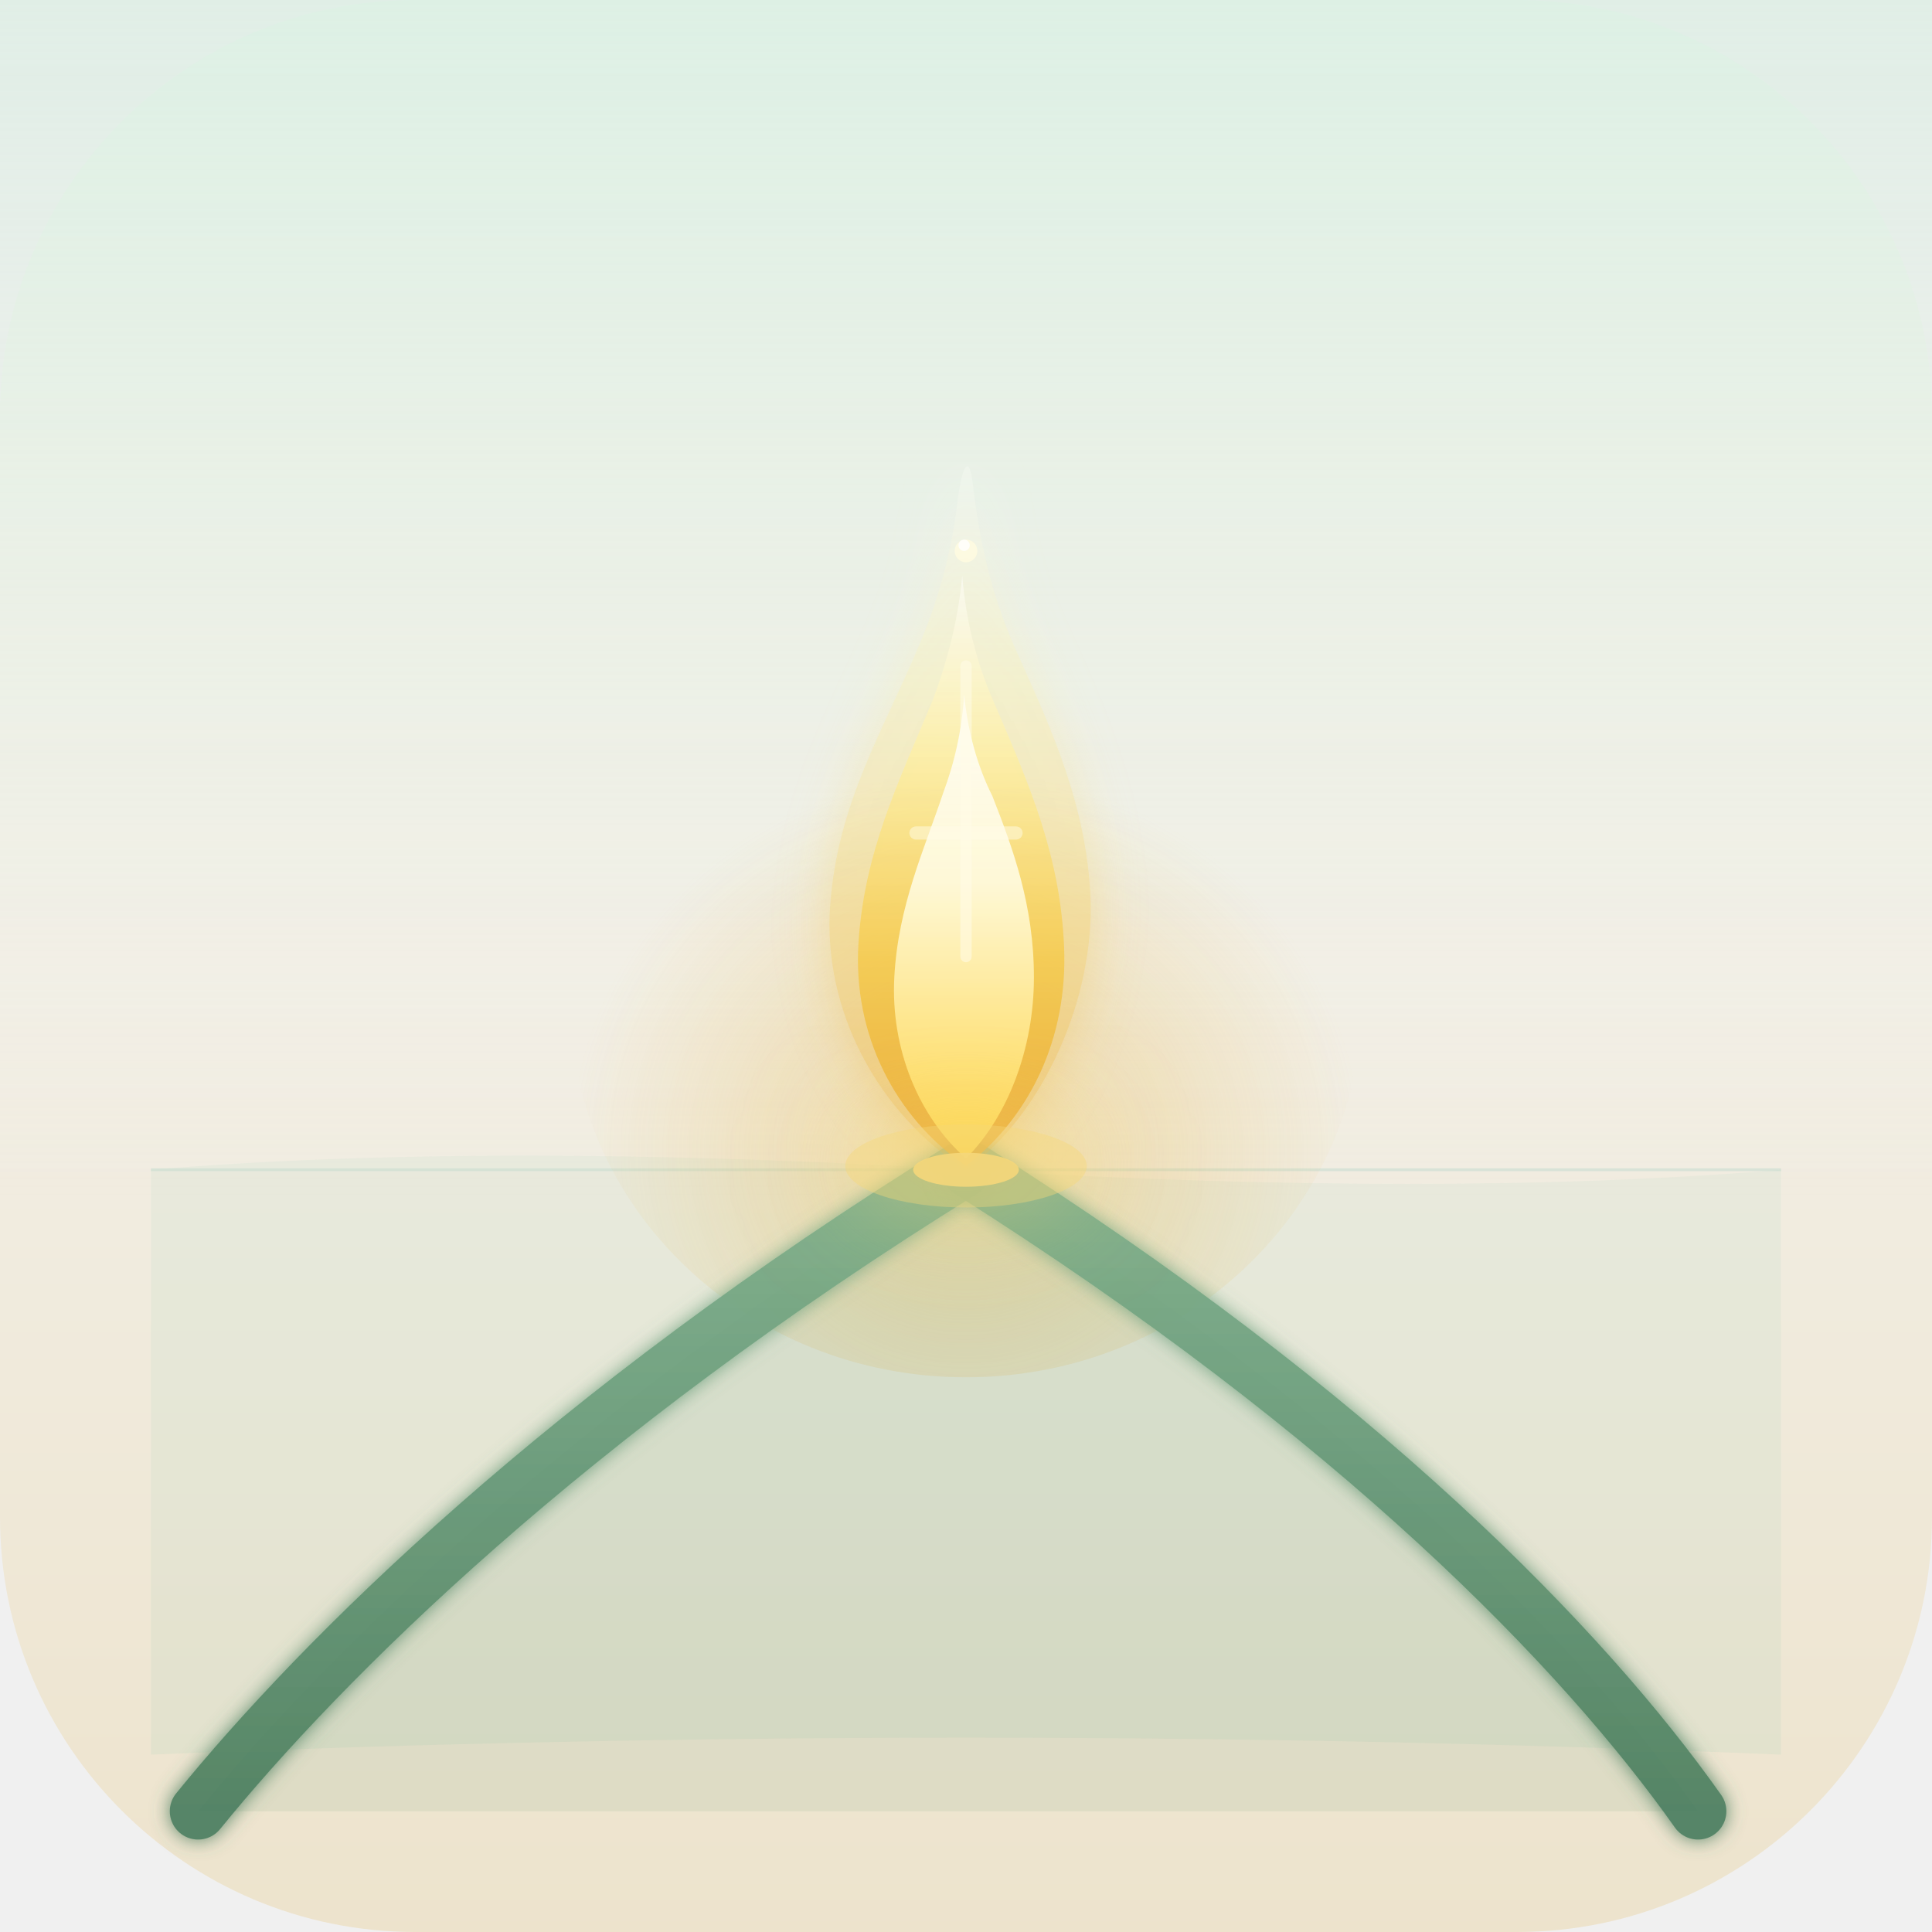
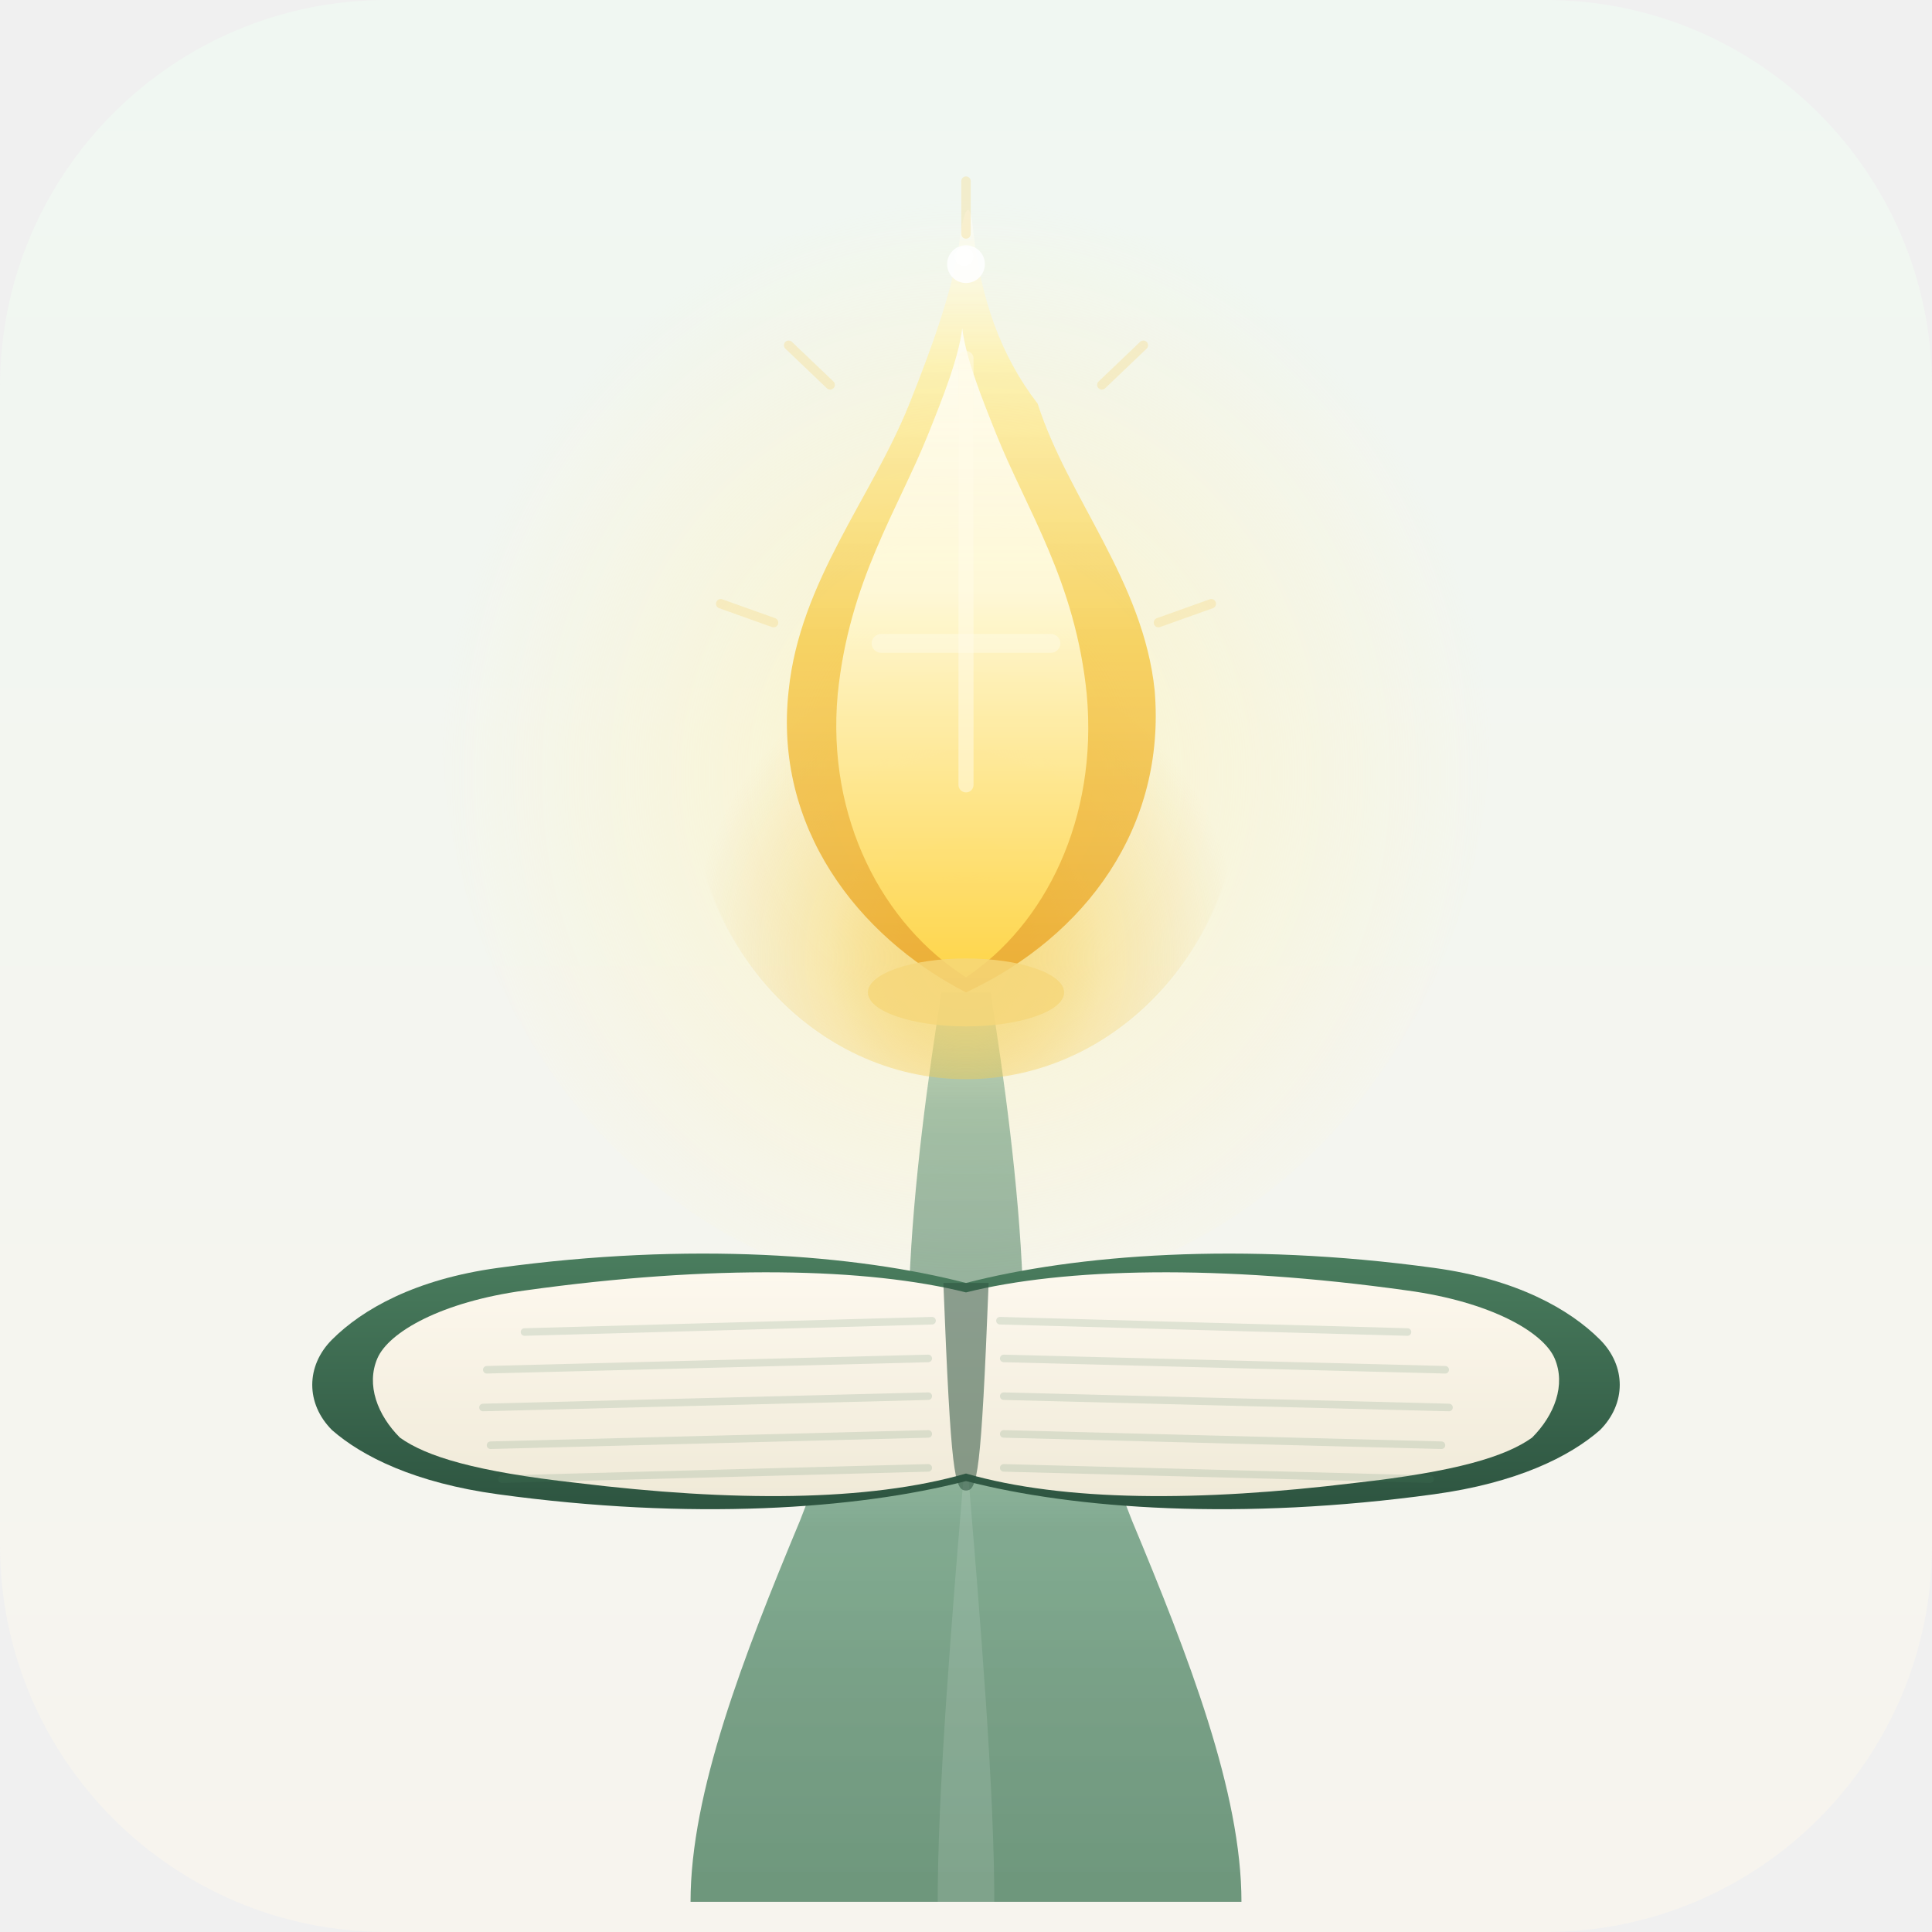
<svg xmlns="http://www.w3.org/2000/svg" width="1024" height="1024" viewBox="0 0 1024 1024">
  <defs>
-     <linearGradient id="bgMain" x1="0%" y1="0%" x2="0%" y2="100%">
-       <stop offset="0%" stop-color="#E8F5EC" />
-       <stop offset="50%" stop-color="#F2EFE6" />
-       <stop offset="100%" stop-color="#EDE3CC" />
+     <linearGradient id="bg" x1="0%" y1="0%" x2="0%" y2="100%">
+       <stop offset="0%" stop-color="#F0F7F2" />
+       <stop offset="100%" stop-color="#F7F4EE" />
    </linearGradient>
-     <linearGradient id="skyLayer" x1="0%" y1="0%" x2="0%" y2="100%">
-       <stop offset="0%" stop-color="#D6EDE0" stop-opacity="0.6" />
-       <stop offset="100%" stop-color="#F2EFE6" stop-opacity="0" />
+     <linearGradient id="road" x1="0%" y1="100%" x2="0%" y2="0%">
+       <stop offset="0%" stop-color="#4A7D5E" stop-opacity="0.9" />
+       <stop offset="60%" stop-color="#5A9070" stop-opacity="0.85" />
+       <stop offset="100%" stop-color="#7BAE8A" stop-opacity="0.6" />
    </linearGradient>
-     <linearGradient id="flameGrad" x1="0%" y1="100%" x2="0%" y2="0%">
+     <linearGradient id="book" x1="0%" y1="0%" x2="0%" y2="100%">
+       <stop offset="0%" stop-color="#4A7D5E" />
+       <stop offset="100%" stop-color="#2D5440" />
+     </linearGradient>
+     <linearGradient id="pages" x1="0%" y1="0%" x2="0%" y2="100%">
+       <stop offset="0%" stop-color="#FDF8EE" />
+       <stop offset="100%" stop-color="#F0EAD8" />
+     </linearGradient>
+     <linearGradient id="flame" x1="0%" y1="100%" x2="0%" y2="0%">
      <stop offset="0%" stop-color="#E8A020" stop-opacity="1" />
-       <stop offset="35%" stop-color="#F5C842" stop-opacity="1" />
-       <stop offset="70%" stop-color="#FFF0A0" stop-opacity="0.95" />
+       <stop offset="45%" stop-color="#F5C842" stop-opacity="1" />
+       <stop offset="80%" stop-color="#FFF0A0" stop-opacity="0.95" />
      <stop offset="100%" stop-color="#FFFFFF" stop-opacity="0.7" />
    </linearGradient>
-     <linearGradient id="flameCoreGrad" x1="0%" y1="100%" x2="0%" y2="0%">
-       <stop offset="0%" stop-color="#FFD84A" stop-opacity="1" />
-       <stop offset="60%" stop-color="#FFFBE0" stop-opacity="1" />
-       <stop offset="100%" stop-color="#FFFFFF" stop-opacity="0.9" />
+     <linearGradient id="flameCore" x1="0%" y1="100%" x2="0%" y2="0%">
+       <stop offset="0%" stop-color="#FFD84A" />
+       <stop offset="60%" stop-color="#FFFBE0" />
+       <stop offset="100%" stop-color="#FFFFFF" stop-opacity="0.85" />
    </linearGradient>
-     <radialGradient id="flameGlow" cx="50%" cy="70%" r="50%">
+     <radialGradient id="glow" cx="50%" cy="80%" r="50%">
      <stop offset="0%" stop-color="#F5D77A" stop-opacity="0.9" />
-       <stop offset="45%" stop-color="#E8B84B" stop-opacity="0.45" />
+       <stop offset="50%" stop-color="#F5C842" stop-opacity="0.3" />
      <stop offset="100%" stop-color="#E8B84B" stop-opacity="0" />
    </radialGradient>
-     <linearGradient id="pathGrad" x1="0%" y1="100%" x2="0%" y2="0%">
-       <stop offset="0%" stop-color="#4A7D5E" />
-       <stop offset="100%" stop-color="#7BAE8A" />
-     </linearGradient>
-     <linearGradient id="groundGrad" x1="0%" y1="0%" x2="0%" y2="100%">
-       <stop offset="0%" stop-color="#C8E0CE" />
-       <stop offset="100%" stop-color="#B8D4BD" />
-     </linearGradient>
-     <filter id="coreGlow" x="-120%" y="-120%" width="340%" height="340%">
-       <feGaussianBlur stdDeviation="28" result="blur" />
-       <feMerge>
-         <feMergeNode in="blur" />
-         <feMergeNode in="SourceGraphic" />
-       </feMerge>
-     </filter>
-     <filter id="flameGlowFilter" x="-60%" y="-40%" width="220%" height="200%">
-       <feGaussianBlur stdDeviation="14" result="blur" />
-       <feMerge>
-         <feMergeNode in="blur" />
-         <feMergeNode in="SourceGraphic" />
-       </feMerge>
-     </filter>
-     <filter id="pathGlow" x="-10%" y="-10%" width="120%" height="120%">
-       <feGaussianBlur stdDeviation="5" result="blur" />
-       <feMerge>
-         <feMergeNode in="blur" />
-         <feMergeNode in="SourceGraphic" />
-       </feMerge>
-     </filter>
+     <radialGradient id="glowBig" cx="50%" cy="55%" r="50%">
+       <stop offset="0%" stop-color="#FFF4C2" stop-opacity="0.85" />
+       <stop offset="100%" stop-color="#FFF4C2" stop-opacity="0" />
+     </radialGradient>
  </defs>
-   <rect width="1024" height="1024" rx="220" ry="220" fill="url(#bgMain)" />
-   <rect width="1024" height="640" rx="0" fill="url(#skyLayer)" />
-   <line x1="80" y1="620" x2="944" y2="620" stroke="#C8DDD0" stroke-width="1.5" opacity="0.6" />
-   <path d="M 80 620 Q 260 605 512 620 Q 764 635 944 620 L 944 930 Q 512 912 80 930 Z" fill="url(#groundGrad)" opacity="0.22" />
-   <ellipse cx="512" cy="530" rx="210" ry="200" fill="url(#flameGlow)" opacity="0.55" />
-   <path d="M 105 960        C 170 880 300 750 510 620        C 720 750 840 875 900 960        Z" fill="#5A8F6F" opacity="0.11" />
-   <path d="M 105 960        C 170 880 300 750 510 620" fill="none" stroke="url(#pathGrad)" stroke-width="30" stroke-linecap="round" filter="url(#pathGlow)" opacity="0.92" />
-   <path d="M 900 960        C 840 875 720 750 514 620" fill="none" stroke="url(#pathGrad)" stroke-width="30" stroke-linecap="round" filter="url(#pathGlow)" opacity="0.92" />
-   <path d="M 512 620        C 465 590 436 535 440 480        C 444 425 468 388 488 340        C 498 316 505 290 508 262        C 510 248 514 238 516 260        C 520 292 527 320 540 348        C 558 388 576 428 578 476        C 580 528 554 590 512 620 Z" fill="url(#flameGrad)" opacity="0.35" filter="url(#flameGlowFilter)" />
-   <path d="M 512 618        C 474 592 452 548 455 500        C 458 452 476 415 494 372        C 502 351 508 328 510 305        C 512 330 518 353 528 375        C 546 417 562 454 564 502        C 566 550 546 592 512 618 Z" fill="url(#flameGrad)" opacity="0.75" />
-   <path d="M 512 614        C 487 592 472 556 474 518        C 476 480 490 450 500 420        C 506 404 510 386 511 368        C 513 388 518 406 526 422        C 537 450 548 480 548 518        C 548 556 534 592 512 614 Z" fill="url(#flameCoreGrad)" opacity="0.92" />
-   <rect x="509" y="350" width="6" height="160" rx="3" ry="3" fill="#FFFBE8" opacity="0.55" />
-   <rect x="482" y="438" width="60" height="7" rx="3.5" ry="3.5" fill="#FFFBE8" opacity="0.50" />
-   <ellipse cx="512" cy="618" rx="64" ry="22" fill="#F5D77A" opacity="0.50" filter="url(#coreGlow)" />
-   <ellipse cx="512" cy="620" rx="28" ry="9" fill="#F5D77A" opacity="0.90" />
-   <circle cx="512" cy="292" r="6" fill="#FFFBE0" opacity="0.88" />
-   <circle cx="511" cy="289" r="3" fill="#FFFFFF" opacity="0.80" />
+   <rect width="1024" height="1024" rx="205" ry="205" fill="url(#bg)" />
+   <ellipse cx="512" cy="380" rx="278" ry="308" fill="url(#glowBig)" />
+   <path d="M 366 1008        C 366 950 394 878 424 806        C 446 748 468 710 482 680        L 542 680        C 556 710 578 748 600 806        C 630 878 658 950 658 1008        Z" fill="url(#road)" opacity="0.88" />
+   <path d="M 497 1008 C 497 950 504 862 512 768 C 520 862 527 950 527 1008 Z" fill="#FFFFFF" opacity="0.12" />
+   <path d="M 482 680 C 484 628 492 570 499 526 L 525 526 C 532 570 540 628 542 680 Z" fill="url(#road)" opacity="0.62" />
+   <path d="M 512 680        C 454 665 366 658 264 672        C 220 678 192 694 176 710        C 162 724 162 744 176 758        C 192 772 220 786 264 792        C 366 806 454 800 512 785        Z" fill="url(#book)" />
+   <path d="M 512 680        C 570 665 658 658 760 672        C 804 678 832 694 848 710        C 862 724 862 744 848 758        C 832 772 804 786 760 792        C 658 806 570 800 512 785        Z" fill="url(#book)" />
+   <path d="M 512 685        C 460 672 378 670 278 684        C 234 690 206 706 200 720        C 194 734 200 750 212 762        C 226 772 252 780 306 786        C 388 796 460 796 512 781        Z" fill="url(#pages)" />
+   <path d="M 512 685        C 564 672 646 670 746 684        C 790 690 818 706 824 720        C 830 734 824 750 812 762        C 798 772 772 780 718 786        C 636 796 564 796 512 781        Z" fill="url(#pages)" />
+   <g opacity="0.16" stroke="#4A7D5E" stroke-width="4" stroke-linecap="round">
+     <line x1="278" y1="706" x2="494" y2="700" />
+     <line x1="258" y1="726" x2="492" y2="720" />
+     <line x1="256" y1="746" x2="492" y2="740" />
+     <line x1="260" y1="766" x2="492" y2="760" />
+     <line x1="266" y1="784" x2="492" y2="778" />
+   </g>
+   <g opacity="0.16" stroke="#4A7D5E" stroke-width="4" stroke-linecap="round">
+     <line x1="530" y1="700" x2="746" y2="706" />
+     <line x1="532" y1="720" x2="766" y2="726" />
+     <line x1="532" y1="740" x2="768" y2="746" />
+     <line x1="532" y1="760" x2="764" y2="766" />
+     <line x1="532" y1="778" x2="758" y2="784" />
+   </g>
+   <path d="M 500 680 C 504 782 506 790 512 790 C 518 790 520 782 524 680 Z" fill="#2D5440" opacity="0.55" />
+   <ellipse cx="512" cy="412" rx="146" ry="160" fill="url(#glow)" />
+   <path d="M 512 526        C 454 496 410 438 418 366        C 424 308 462 264 482 214        C 494 184 504 156 508 132        C 510 114 514 100 516 124        C 520 158 530 188 550 214        C 566 264 606 308 612 366        C 618 438 576 496 512 526 Z" fill="url(#flame)" opacity="0.77" />
+   <path d="M 512 518        C 468 490 438 434 444 368        C 450 308 476 270 492 230        C 500 210 508 190 510 174        C 512 190 520 210 528 230        C 544 270 570 308 576 368        C 582 434 554 490 512 518 Z" fill="url(#flameCore)" opacity="0.92" />
+   <rect x="508" y="186" width="8" height="234" rx="4" fill="#FFFBE8" opacity="0.52" />
+   <rect x="462" y="336" width="100" height="10" rx="5" fill="#FFFBE8" opacity="0.48" />
+   <ellipse cx="512" cy="526" rx="52" ry="18" fill="#F5D77A" opacity="0.82" />
+   <g opacity="0.32" stroke="#F5D77A" stroke-width="5" stroke-linecap="round">
+     <line x1="512" y1="124" x2="512" y2="96" />
+     <line x1="440" y1="204" x2="418" y2="183" />
+     <line x1="584" y1="204" x2="606" y2="183" />
+     <line x1="410" y1="330" x2="382" y2="320" />
+     <line x1="614" y1="330" x2="642" y2="320" />
+   </g>
+   <circle cx="512" cy="140" r="10" fill="#FFFFFF" opacity="0.88" />
+   <circle cx="511" cy="136" r="5" fill="#FFFFFF" opacity="0.75" />
</svg>
